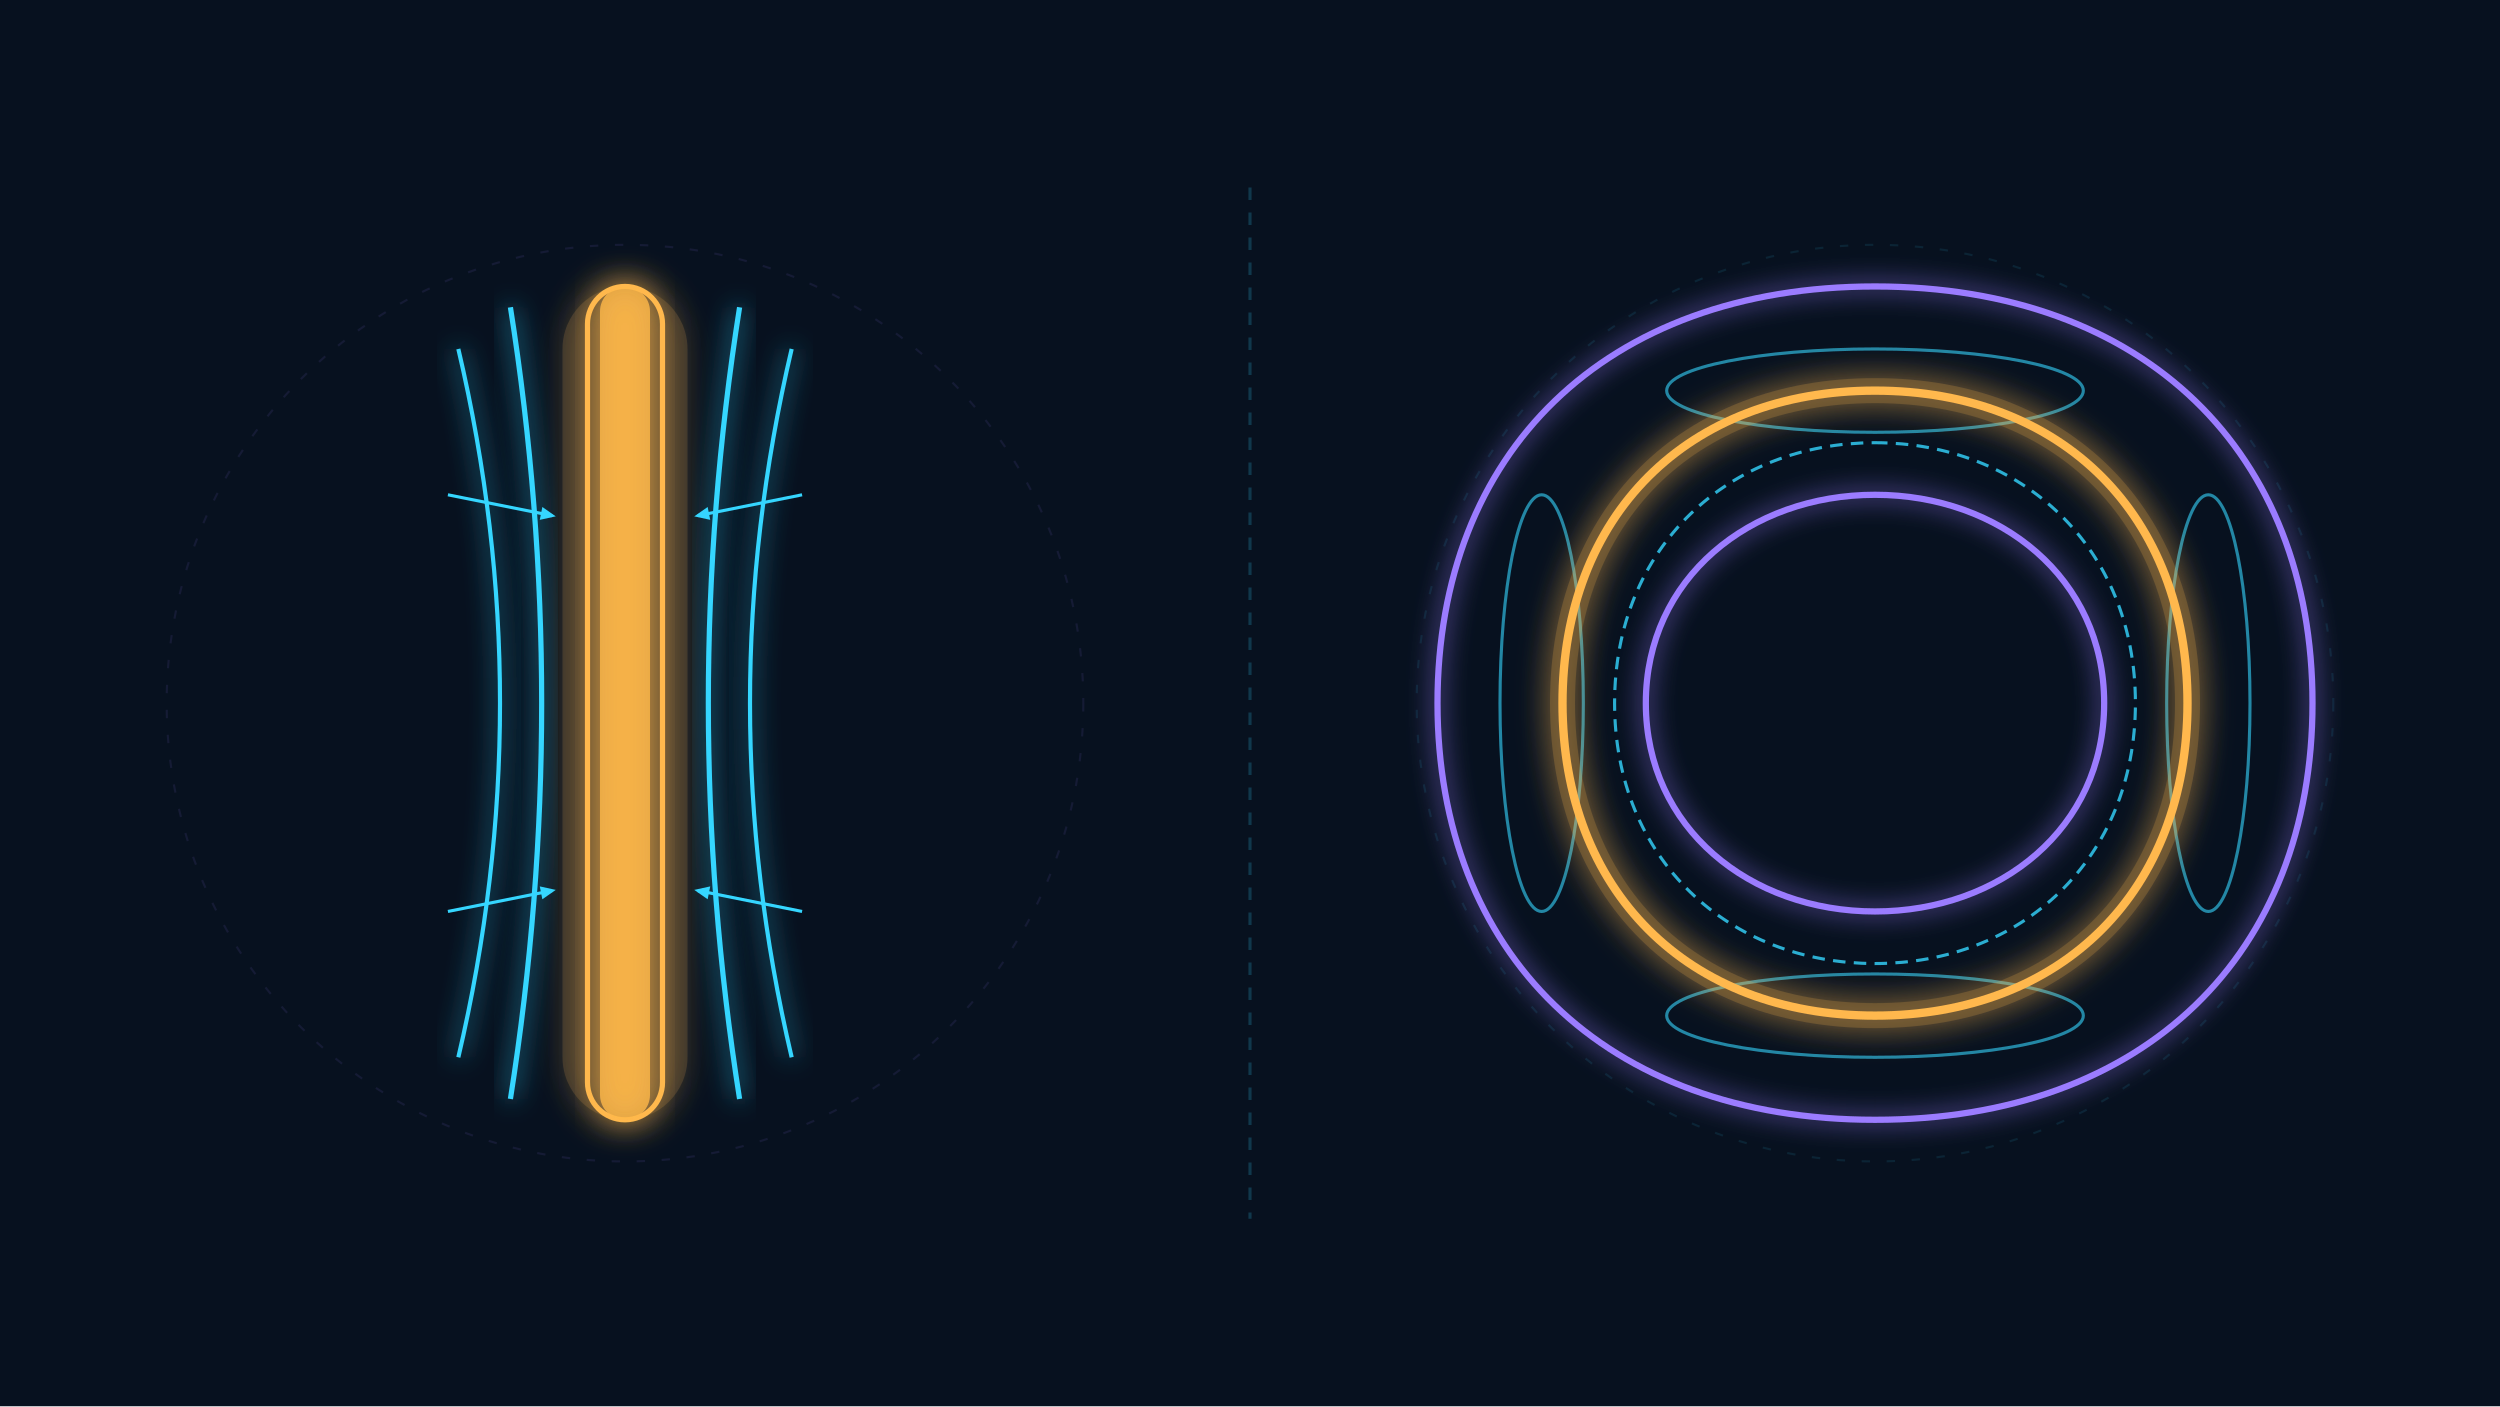
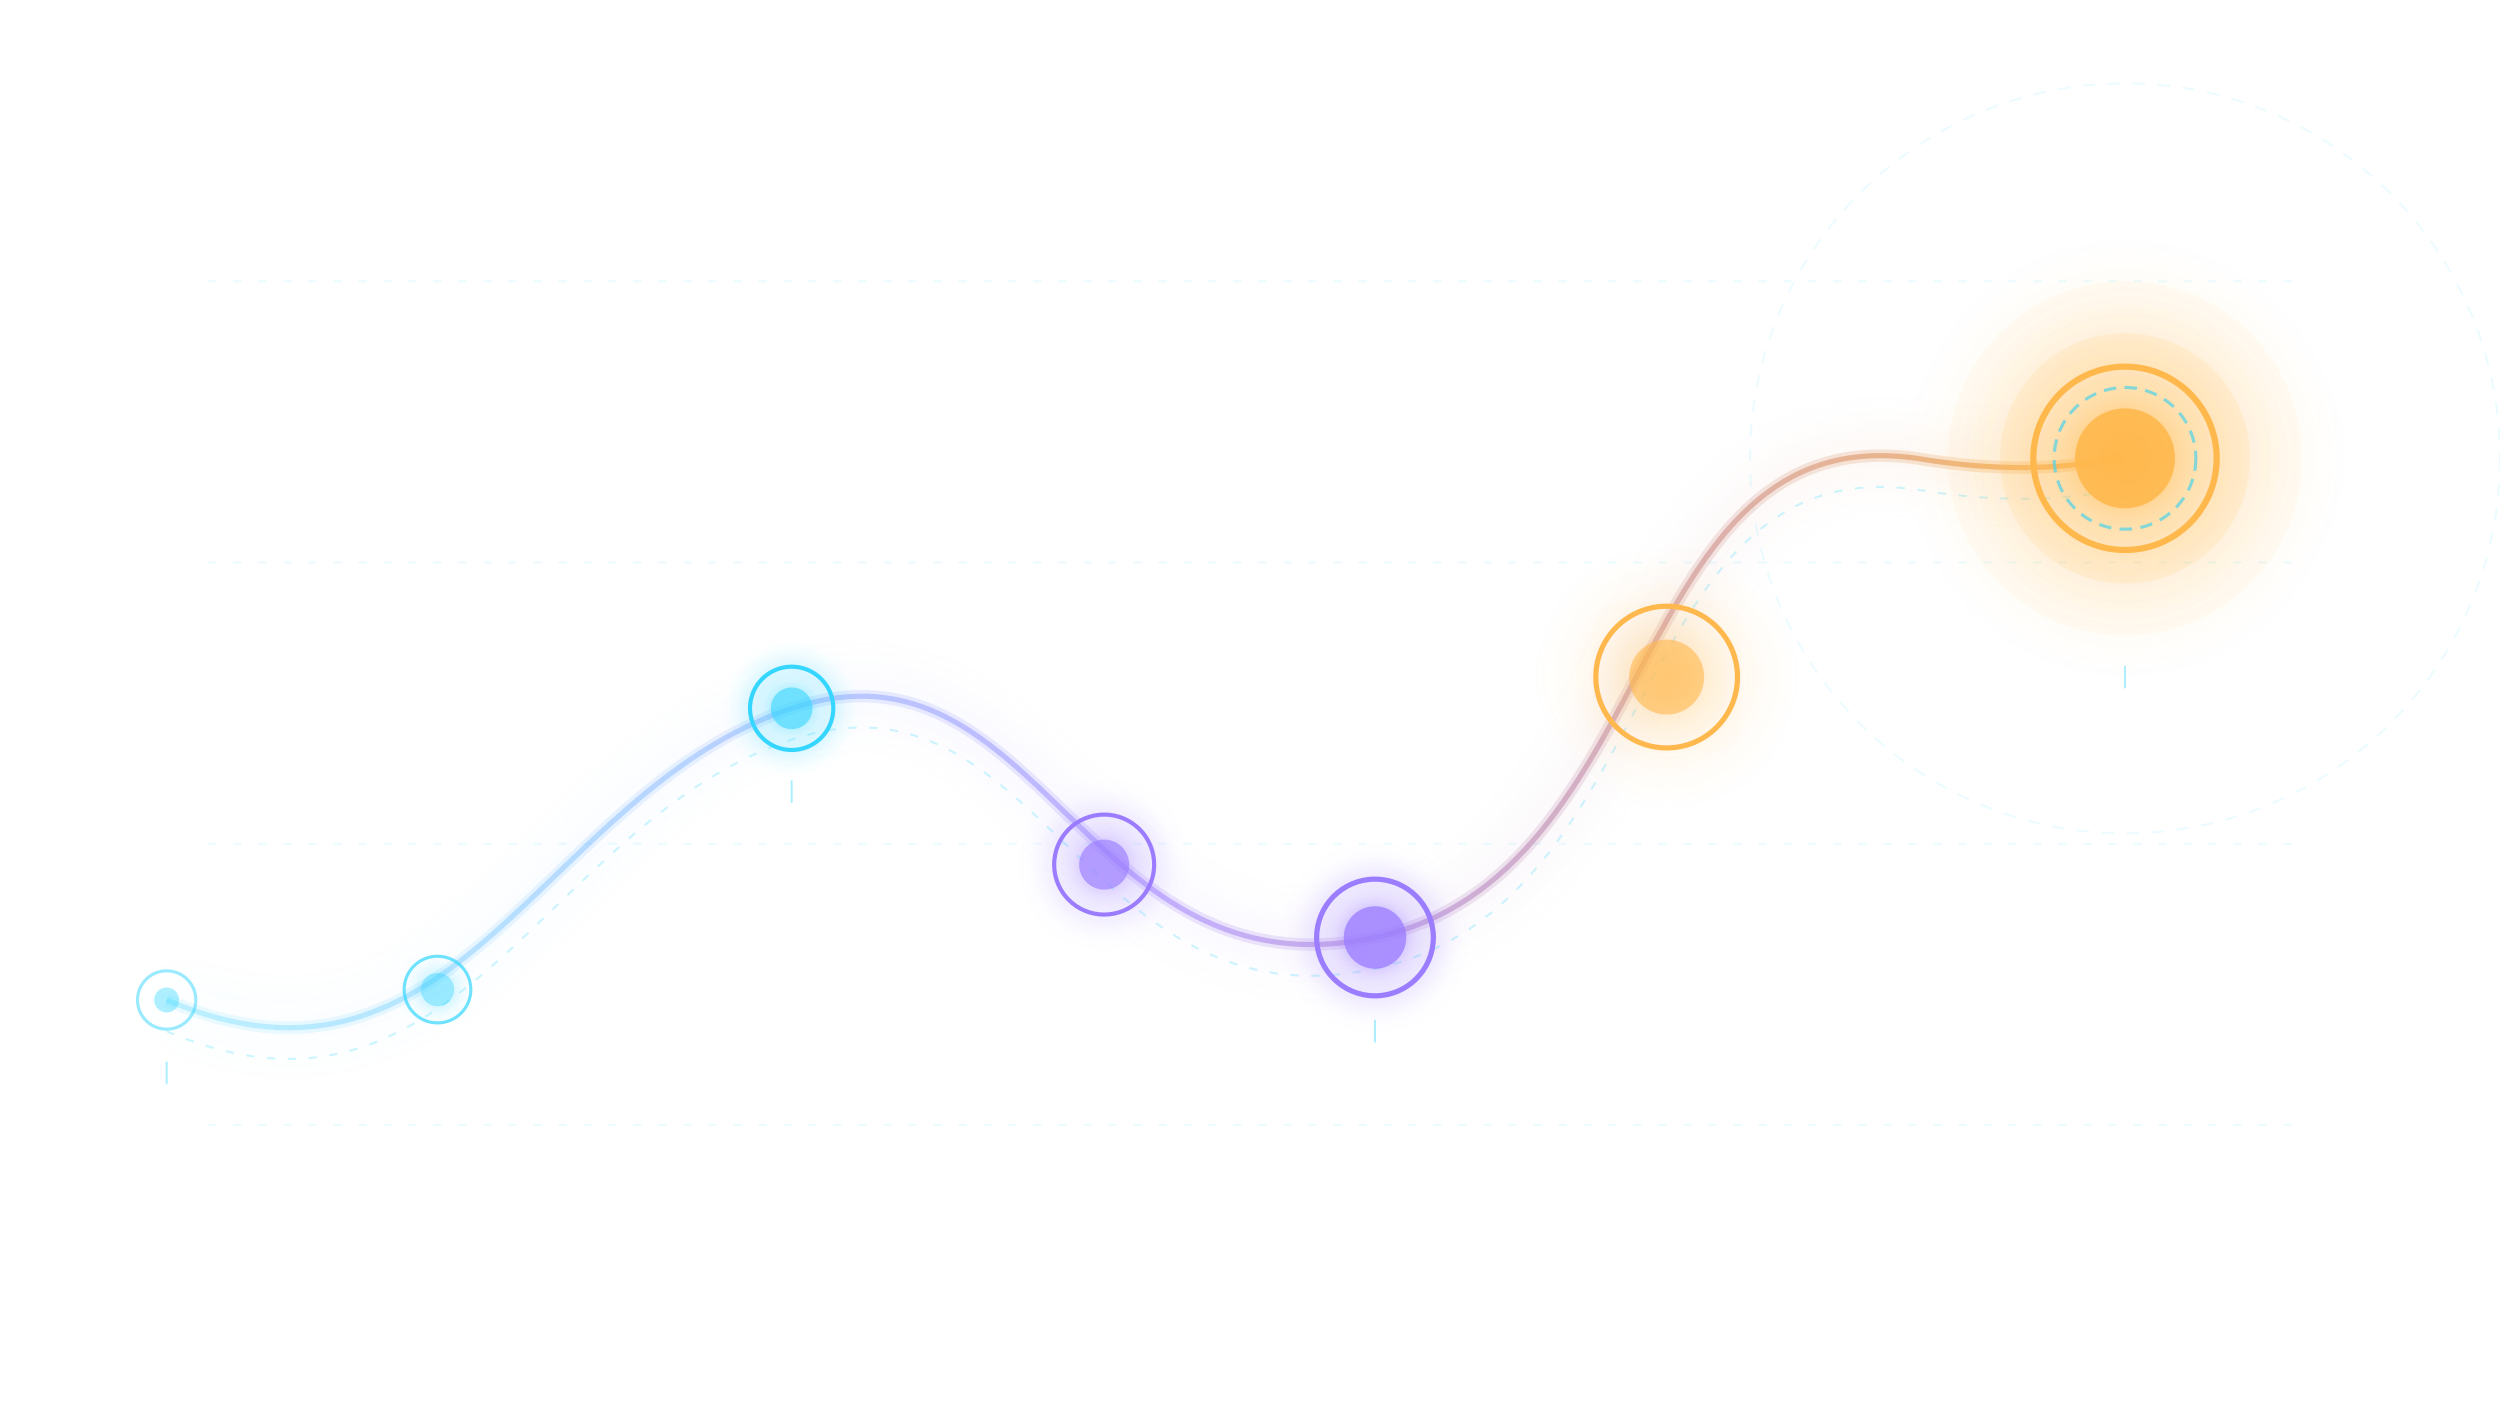
<svg xmlns="http://www.w3.org/2000/svg" viewBox="0 0 1200 675" width="100%" height="100%">
  <defs>
-     <filter id="glow-gold" x="-50%" y="-50%" width="200%" height="200%">
-       <feGaussianBlur stdDeviation="8" result="blur" />
-       <feMerge>
-         <feMergeNode in="blur" opacity="0.8" />
-         <feMergeNode in="SourceGraphic" />
-       </feMerge>
-     </filter>
    <filter id="glow-cyan" x="-50%" y="-50%" width="200%" height="200%">
-       <feGaussianBlur stdDeviation="6" result="blur" />
+       <feGaussianBlur stdDeviation="5" result="blur" />
      <feMerge>
        <feMergeNode in="blur" />
        <feMergeNode in="SourceGraphic" />
      </feMerge>
    </filter>
    <filter id="glow-violet" x="-50%" y="-50%" width="200%" height="200%">
-       <feGaussianBlur stdDeviation="6" result="blur" />
+       <feGaussianBlur stdDeviation="7" result="blur" />
      <feMerge>
        <feMergeNode in="blur" />
        <feMergeNode in="SourceGraphic" />
      </feMerge>
    </filter>
-     <marker id="arrow-cyan" viewBox="0 0 10 10" refX="6" refY="5" markerWidth="6" markerHeight="6" orient="auto-start-reverse">
-       <path d="M 0 1.5 L 8 5 L 0 8.5 z" fill="#35D6FF" />
-     </marker>
+     <filter id="glow-gold" x="-50%" y="-50%" width="200%" height="200%">
+       <feGaussianBlur stdDeviation="12" result="blur" />
+       <feMerge>
+         <feMergeNode in="blur" opacity="0.85" />
+         <feMergeNode in="SourceGraphic" />
+       </feMerge>
+     </filter>
+     <linearGradient id="path-gradient" x1="0%" y1="0%" x2="100%" y2="0%">
+       <stop offset="0%" stop-color="#35D6FF" stop-opacity="0.25" />
+       <stop offset="50%" stop-color="#9B7CFF" stop-opacity="0.5" />
+       <stop offset="100%" stop-color="#FFB84D" stop-opacity="0.9" />
+     </linearGradient>
  </defs>
-   <rect width="1200" height="675" fill="#07111F" />
-   <line x1="600" y1="90" x2="600" y2="585" stroke="#35D6FF" stroke-width="1.5" stroke-opacity="0.2" stroke-dasharray="6 6" />
-   <g id="linear-pinch">
-     <circle cx="300" cy="337.5" r="220" fill="none" stroke="#9B7CFF" stroke-width="1" stroke-opacity="0.1" stroke-dasharray="4 8" />
-     <rect x="270" y="137.5" width="60" height="400" rx="30" fill="#FFB84D" fill-opacity="0.15" filter="url(#glow-gold)" />
-     <rect x="282" y="137.5" width="36" height="400" rx="18" fill="none" stroke="#FFB84D" stroke-width="2.5" filter="url(#glow-gold)" />
-     <rect x="288" y="137.5" width="24" height="400" rx="12" fill="#FFB84D" fill-opacity="0.8" filter="url(#glow-gold)" />
-     <path d="M 220 167.5 Q 260 337.5 220 507.5" fill="none" stroke="#35D6FF" stroke-width="2" filter="url(#glow-cyan)" />
-     <path d="M 245 147.5 Q 275 337.5 245 527.5" fill="none" stroke="#35D6FF" stroke-width="2.5" filter="url(#glow-cyan)" />
-     <path d="M 355 147.5 Q 325 337.5 355 527.5" fill="none" stroke="#35D6FF" stroke-width="2.5" filter="url(#glow-cyan)" />
-     <path d="M 380 167.5 Q 340 337.5 380 507.5" fill="none" stroke="#35D6FF" stroke-width="2" filter="url(#glow-cyan)" />
-     <path d="M 200 337.5 L 260 337.5" fill="none" stroke="#35D6FF" stroke-width="2" marker-end="url(#arrow-cyan)" filter="url(#glow-cyan)" />
-     <path d="M 400 337.5 L 340 337.5" fill="none" stroke="#35D6FF" stroke-width="2" marker-end="url(#arrow-cyan)" filter="url(#glow-cyan)" />
-     <path d="M 215 237.5 L 265 247.5" fill="none" stroke="#35D6FF" stroke-width="1.5" marker-end="url(#arrow-cyan)" />
-     <path d="M 385 237.5 L 335 247.5" fill="none" stroke="#35D6FF" stroke-width="1.5" marker-end="url(#arrow-cyan)" />
-     <path d="M 215 437.5 L 265 427.5" fill="none" stroke="#35D6FF" stroke-width="1.5" marker-end="url(#arrow-cyan)" />
-     <path d="M 385 437.5 L 335 427.5" fill="none" stroke="#35D6FF" stroke-width="1.5" marker-end="url(#arrow-cyan)" />
+   <g stroke="#35D6FF" stroke-width="1" opacity="0.1" fill="none">
+     <line x1="100" y1="135" x2="1100" y2="135" stroke-dasharray="4 8" />
+     <line x1="100" y1="270" x2="1100" y2="270" stroke-dasharray="4 8" />
+     <line x1="100" y1="405" x2="1100" y2="405" stroke-dasharray="4 8" />
+     <line x1="100" y1="540" x2="1100" y2="540" stroke-dasharray="4 8" />
+     <circle cx="1020" cy="220" r="180" stroke-dasharray="6 6" />
  </g>
-   <g id="toroidal-tokamak">
-     <circle cx="900" cy="337.5" r="220" fill="none" stroke="#35D6FF" stroke-width="1" stroke-opacity="0.1" stroke-dasharray="4 8" />
-     <path d="M 900 137.5               C 1030 137.5, 1110 217.5, 1110 337.5               C 1110 457.5, 1030 537.5, 900 537.5               C 770 537.5, 690 457.5, 690 337.5               C 690 217.5, 770 137.5, 900 137.5 Z               M 900 237.5               C 840 237.5, 790 277.5, 790 337.5               C 790 397.5, 840 437.5, 900 437.5               C 960 437.5, 1010 397.5, 1010 337.5               C 1010 277.5, 960 237.5, 900 237.5 Z" fill="none" stroke="#9B7CFF" stroke-width="3" filter="url(#glow-violet)" />
-     <ellipse cx="740" cy="337.5" rx="20" ry="100" fill="none" stroke="#35D6FF" stroke-width="1.5" opacity="0.6" />
-     <ellipse cx="1060" cy="337.5" rx="20" ry="100" fill="none" stroke="#35D6FF" stroke-width="1.5" opacity="0.6" />
-     <ellipse cx="900" cy="187.5" rx="100" ry="20" fill="none" stroke="#35D6FF" stroke-width="1.5" opacity="0.6" />
-     <ellipse cx="900" cy="487.5" rx="100" ry="20" fill="none" stroke="#35D6FF" stroke-width="1.5" opacity="0.6" />
-     <path d="M 900 187.5               C 990 187.5, 1050 247.5, 1050 337.5               C 1050 427.5, 990 487.5, 900 487.5               C 810 487.5, 750 427.5, 750 337.5               C 750 247.5, 810 187.5, 900 187.5 Z" fill="none" stroke="#FFB84D" stroke-width="12" fill-opacity="0.1" filter="url(#glow-gold)" opacity="0.3" />
-     <path d="M 900 187.5               C 990 187.5, 1050 247.5, 1050 337.5               C 1050 427.5, 990 487.5, 900 487.5               C 810 487.5, 750 427.5, 750 337.5               C 750 247.5, 810 187.5, 900 187.5 Z" fill="none" stroke="#FFB84D" stroke-width="4" filter="url(#glow-gold)" />
-     <path d="M 900 212.5               C 970 212.5, 1025 262.5, 1025 337.5               C 1025 412.5, 970 462.5, 900 462.5               C 830 462.5, 775 412.5, 775 337.5               C 775 262.5, 830 212.5, 900 212.5 Z" fill="none" stroke="#35D6FF" stroke-width="1.5" stroke-dasharray="6 4" opacity="0.8" />
+   <path d="M 80 480 C 220 540, 260 380, 380 340 C 500 300, 520 480, 660 450 C 800 420, 780 200, 920 220 C 980 230, 1010 220, 1020 220" fill="none" stroke="url(#path-gradient)" stroke-width="6" opacity="0.4" filter="url(#glow-gold)" />
+   <path d="M 80 480 C 220 540, 260 380, 380 340 C 500 300, 520 480, 660 450 C 800 420, 780 200, 920 220 C 980 230, 1010 220, 1020 220" fill="none" stroke="url(#path-gradient)" stroke-width="2.5" />
+   <path d="M 80 495 C 220 555, 260 395, 380 355 C 500 315, 520 495, 660 465 C 800 435, 780 215, 920 235 C 980 245, 1010 235, 1020 235" fill="none" stroke="#35D6FF" stroke-width="1" stroke-dasharray="4 6" opacity="0.25" />
+   <g id="node-1">
+     <circle cx="80" cy="480" r="14" fill="none" stroke="#35D6FF" stroke-width="1.5" opacity="0.5" />
+     <circle cx="80" cy="480" r="6" fill="#35D6FF" opacity="0.4" />
+   </g>
+   <g id="node-2">
+     <circle cx="210" cy="475" r="16" fill="none" stroke="#35D6FF" stroke-width="1.5" opacity="0.7" />
+     <circle cx="210" cy="475" r="8" fill="#35D6FF" opacity="0.5" filter="url(#glow-cyan)" />
+   </g>
+   <g id="node-3">
+     <circle cx="380" cy="340" r="20" fill="none" stroke="#35D6FF" stroke-width="2" filter="url(#glow-cyan)" />
+     <circle cx="380" cy="340" r="10" fill="#35D6FF" opacity="0.7" filter="url(#glow-cyan)" />
+   </g>
+   <g id="node-4">
+     <circle cx="530" cy="415" r="24" fill="none" stroke="#9B7CFF" stroke-width="2" filter="url(#glow-violet)" />
+     <circle cx="530" cy="415" r="12" fill="#9B7CFF" opacity="0.75" filter="url(#glow-violet)" />
+   </g>
+   <g id="node-5">
+     <circle cx="660" cy="450" r="28" fill="none" stroke="#9B7CFF" stroke-width="2.5" filter="url(#glow-violet)" />
+     <circle cx="660" cy="450" r="15" fill="#9B7CFF" opacity="0.85" filter="url(#glow-violet)" />
+   </g>
+   <g id="node-6">
+     <circle cx="800" cy="325" r="34" fill="none" stroke="#FFB84D" stroke-width="2.5" filter="url(#glow-gold)" />
+     <circle cx="800" cy="325" r="18" fill="#FFB84D" fill-opacity="0.6" filter="url(#glow-gold)" />
+   </g>
+   <g id="node-7-terminal">
+     <circle cx="1020" cy="220" r="85" fill="#FFB84D" fill-opacity="0.06" filter="url(#glow-gold)" />
+     <circle cx="1020" cy="220" r="60" fill="#FFB84D" fill-opacity="0.12" filter="url(#glow-gold)" />
+     <circle cx="1020" cy="220" r="44" fill="none" stroke="#FFB84D" stroke-width="3" filter="url(#glow-gold)" />
+     <circle cx="1020" cy="220" r="34" fill="none" stroke="#35D6FF" stroke-width="1.5" stroke-dasharray="6 4" opacity="0.7" />
+     <circle cx="1020" cy="220" r="24" fill="#FFB84D" fill-opacity="0.9" filter="url(#glow-gold)" />
+   </g>
+   <g stroke="#35D6FF" stroke-width="1" opacity="0.4" stroke-linecap="round">
+     <line x1="80" y1="510" x2="80" y2="520" />
+     <line x1="380" y1="375" x2="380" y2="385" />
+     <line x1="660" y1="490" x2="660" y2="500" />
+     <line x1="1020" y1="320" x2="1020" y2="330" />
  </g>
</svg>
